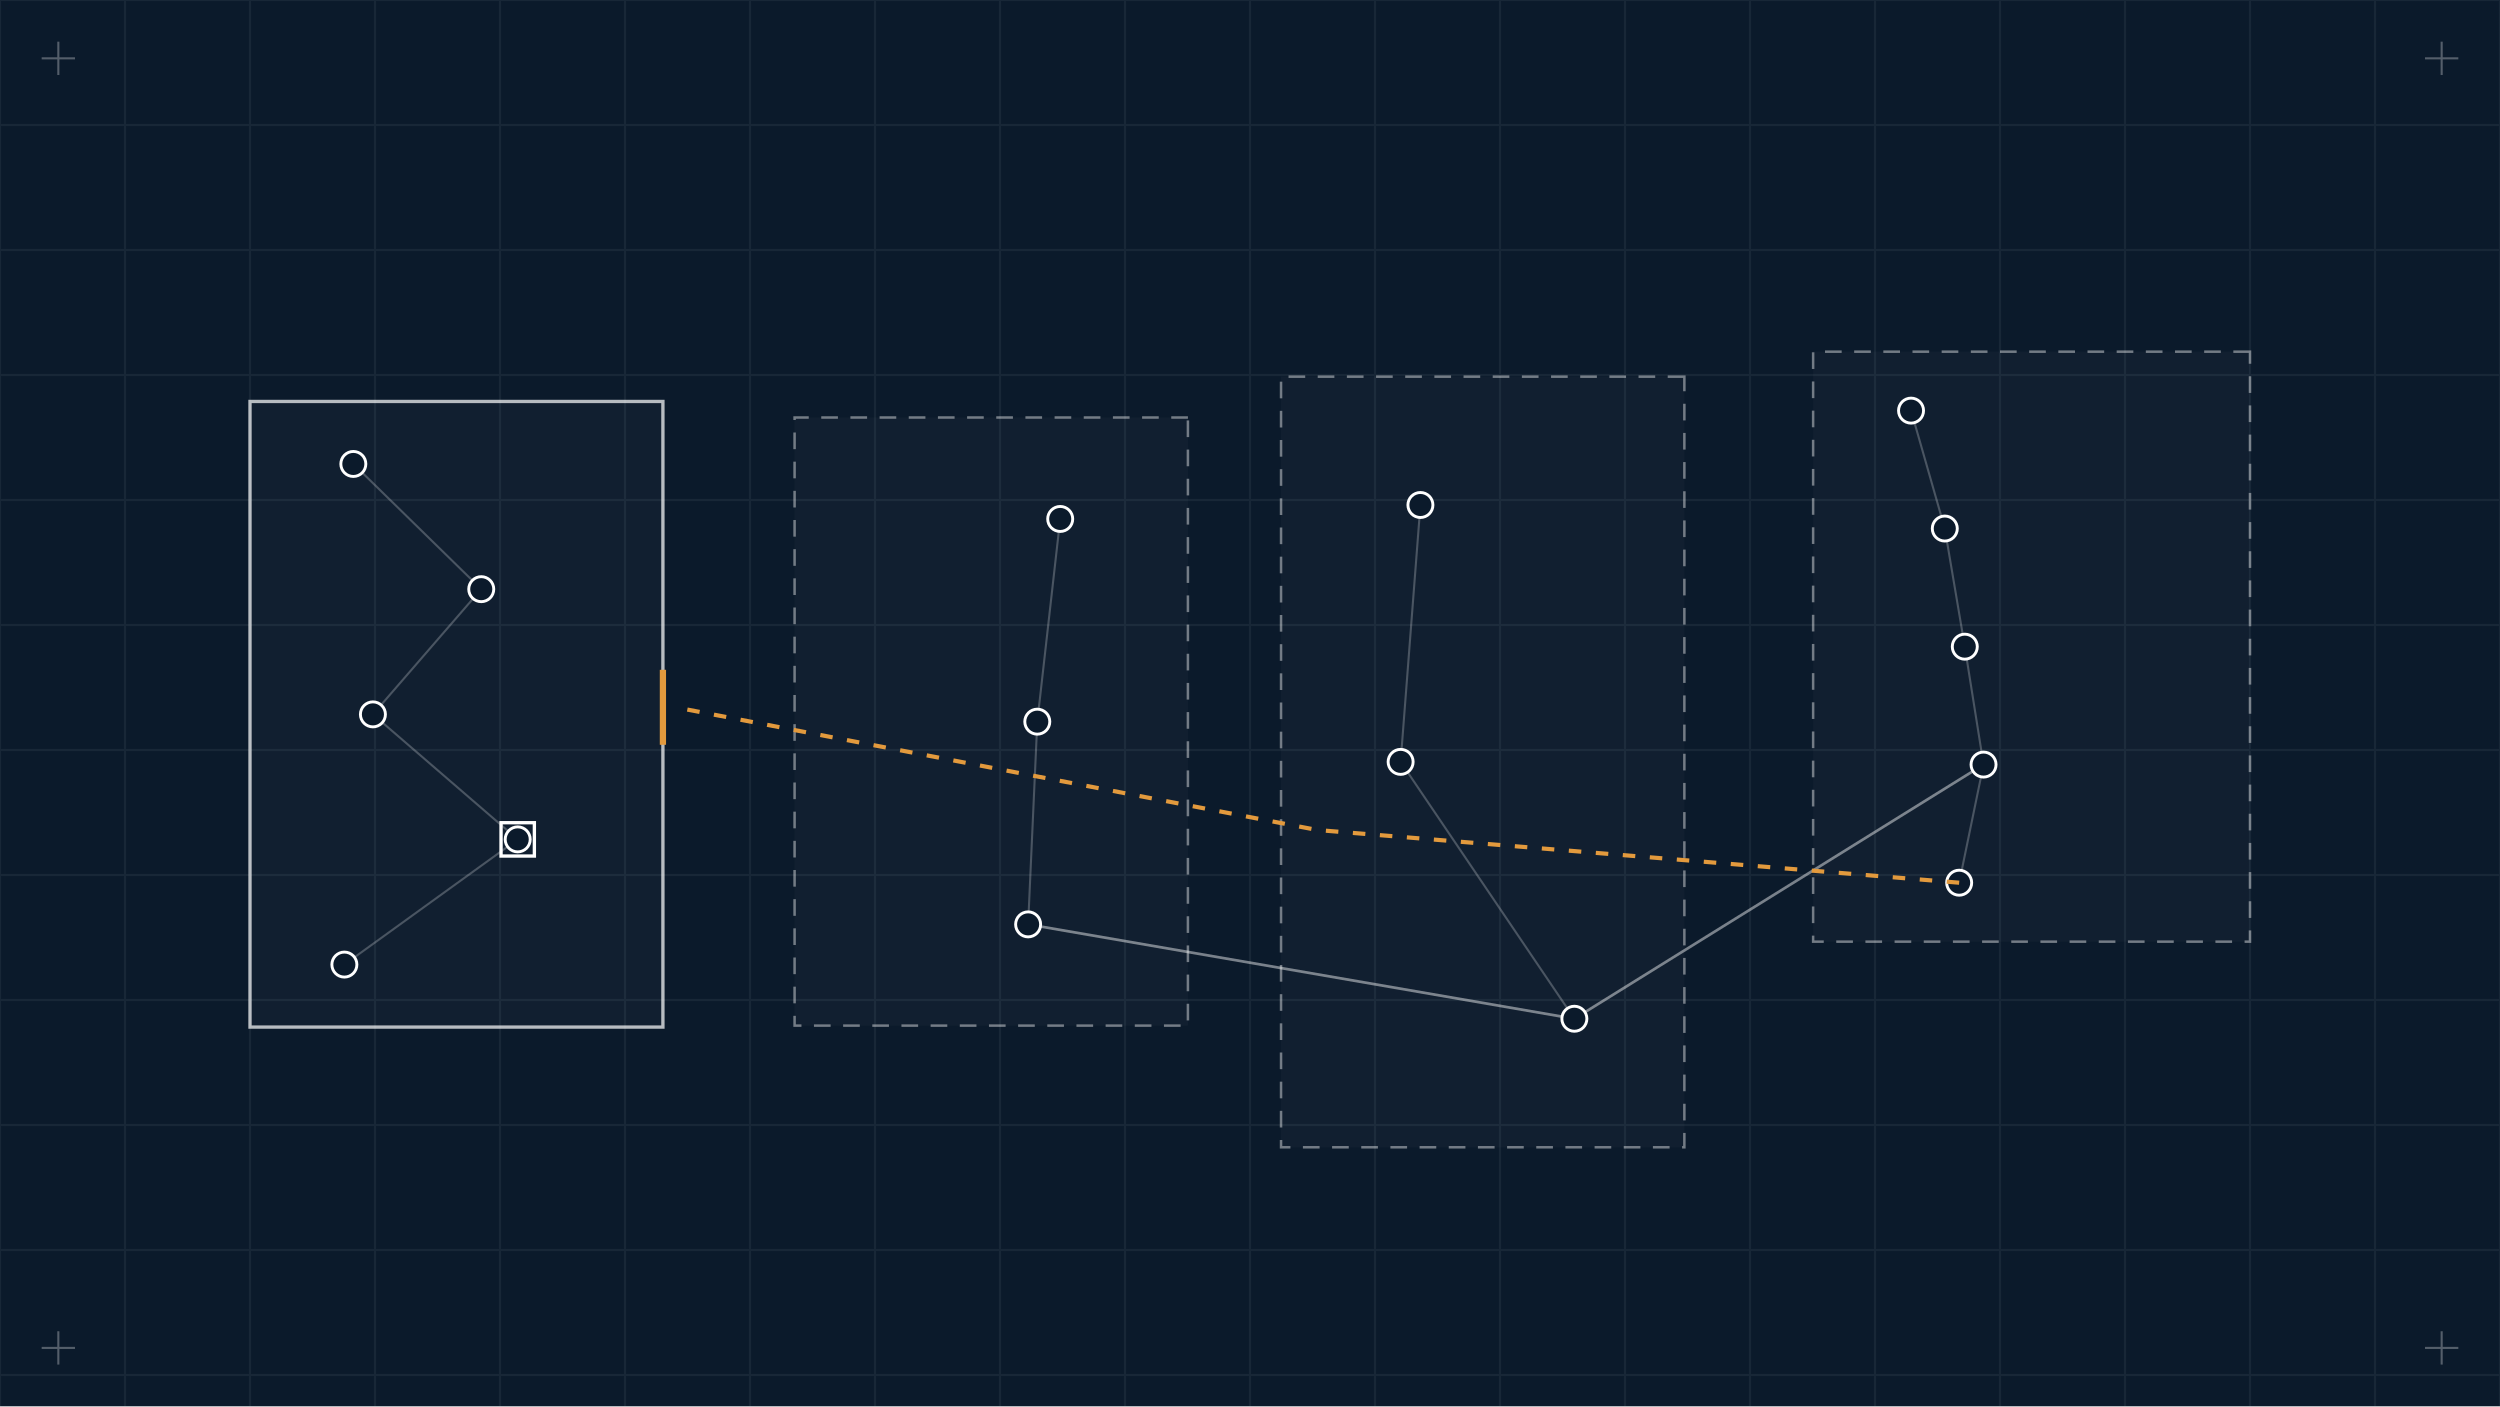
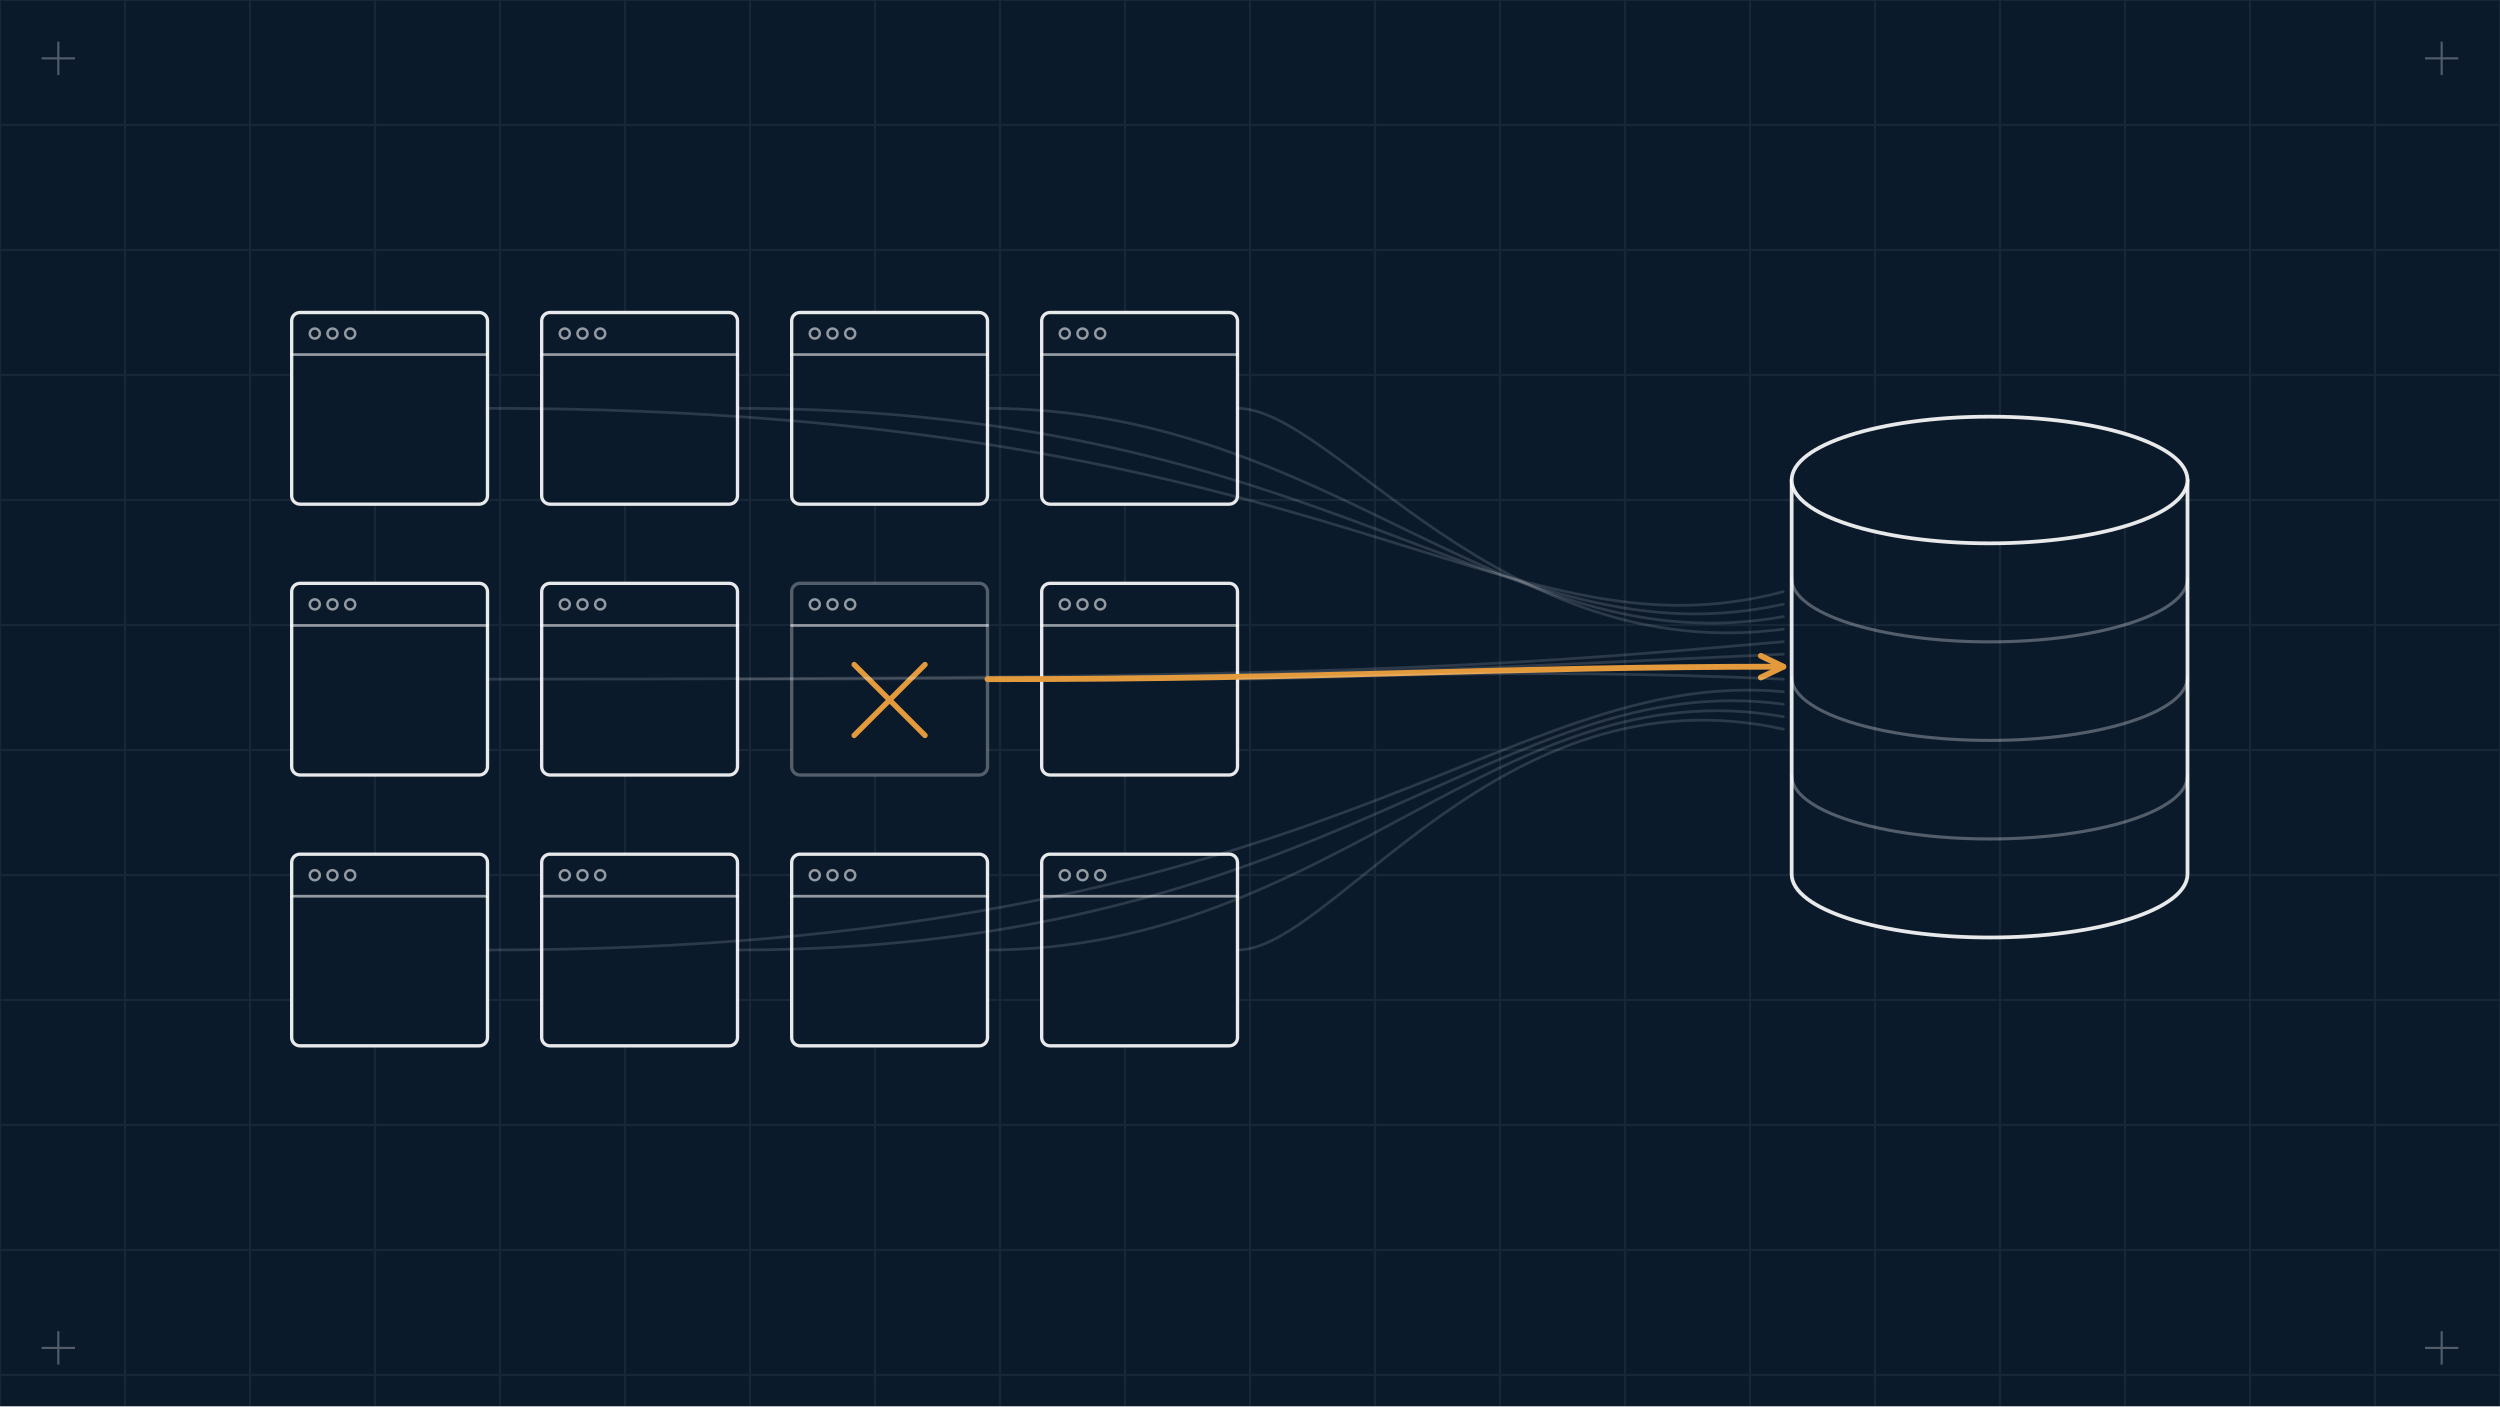
- <svg xmlns="http://www.w3.org/2000/svg" viewBox="0 0 1200 675" role="img" aria-label="Abstract illustration of layered security perimeters around a protected core">
+ <svg xmlns="http://www.w3.org/2000/svg" viewBox="0 0 1200 675" role="img" aria-label="A grid of software tiles where a cancelled tile still has a live connection to company data">
  <rect width="1200" height="675" fill="#0b1a2b" />
  <path d="M0 0V675M60 0V675M120 0V675M180 0V675M240 0V675M300 0V675M360 0V675M420 0V675M480 0V675M540 0V675M600 0V675M660 0V675M720 0V675M780 0V675M840 0V675M900 0V675M960 0V675M1020 0V675M1080 0V675M1140 0V675M1200 0V675M0 0H1200M0 60H1200M0 120H1200M0 180H1200M0 240H1200M0 300H1200M0 360H1200M0 420H1200M0 480H1200M0 540H1200M0 600H1200M0 660H1200" stroke="rgba(255,255,255,.055)" stroke-width="1" fill="none" />
  <path d="M20 28h16M28 20v16" stroke="rgba(255,255,255,.3)" stroke-width="1" />
  <path d="M1164 28h16M1172 20v16" stroke="rgba(255,255,255,.3)" stroke-width="1" />
  <path d="M20 647h16M28 639v16" stroke="rgba(255,255,255,.3)" stroke-width="1" />
  <path d="M1164 647h16M1172 639v16" stroke="rgba(255,255,255,.3)" stroke-width="1" />
-   <g transform="translate(1200 0) scale(-1 1)">
-     <rect x="120" y="168.8" width="209.7" height="283.2" fill="rgba(255,255,255,.025)" stroke="rgba(255,255,255,.42)" stroke-width="1.2" stroke-dasharray="8 6" />
-     <path d="M282.7 197.1L266.5 253.7" stroke="rgba(255,255,255,.24)" stroke-width="1" />
-     <path d="M266.5 253.7L256.9 310.4" stroke="rgba(255,255,255,.24)" stroke-width="1" />
-     <path d="M256.9 310.4L247.9 367" stroke="rgba(255,255,255,.24)" stroke-width="1" />
-     <path d="M247.9 367L259.6 423.7" stroke="rgba(255,255,255,.24)" stroke-width="1" />
-     <rect x="391.5" y="180.8" width="193.6" height="369.9" fill="rgba(255,255,255,.025)" stroke="rgba(255,255,255,.42)" stroke-width="1.2" stroke-dasharray="8 6" />
-     <path d="M518.2 242.4L527.7 365.7" stroke="rgba(255,255,255,.24)" stroke-width="1" />
-     <path d="M527.7 365.7L444.3 489" stroke="rgba(255,255,255,.24)" stroke-width="1" />
-     <rect x="629.8" y="200.4" width="188.8" height="291.9" fill="rgba(255,255,255,.025)" stroke="rgba(255,255,255,.42)" stroke-width="1.2" stroke-dasharray="8 6" />
-     <path d="M691.1 249.1L702.1 346.4" stroke="rgba(255,255,255,.24)" stroke-width="1" />
-     <path d="M702.1 346.4L706.5 443.7" stroke="rgba(255,255,255,.24)" stroke-width="1" />
-     <rect x="881.8" y="192.7" width="198.2" height="300.3" fill="rgba(255,255,255,.025)" stroke="rgba(255,255,255,.7)" stroke-width="1.6" stroke-dasharray="none" />
-     <path d="M1030.4 222.7L969 282.8" stroke="rgba(255,255,255,.24)" stroke-width="1" />
-     <path d="M969 282.8L1021 342.9" stroke="rgba(255,255,255,.24)" stroke-width="1" />
-     <path d="M1021 342.9L951.5 402.9" stroke="rgba(255,255,255,.24)" stroke-width="1" />
-     <path d="M951.5 402.9L1034.7 463" stroke="rgba(255,255,255,.24)" stroke-width="1" />
-     <path d="M247.9 367L444.3 489" stroke="rgba(255,255,255,.45)" stroke-width="1.3" />
-     <path d="M444.3 489L706.5 443.7" stroke="rgba(255,255,255,.45)" stroke-width="1.3" />
-     <circle cx="282.7" cy="197.1" r="6" fill="#0b1a2b" stroke="#fff" stroke-width="1.4" />
-     <circle cx="266.5" cy="253.7" r="6" fill="#0b1a2b" stroke="#fff" stroke-width="1.4" />
-     <circle cx="256.9" cy="310.4" r="6" fill="#0b1a2b" stroke="#fff" stroke-width="1.4" />
-     <circle cx="247.9" cy="367" r="6" fill="#0b1a2b" stroke="#fff" stroke-width="1.4" />
-     <circle cx="259.6" cy="423.7" r="6" fill="#0b1a2b" stroke="#fff" stroke-width="1.4" />
-     <circle cx="518.2" cy="242.4" r="6" fill="#0b1a2b" stroke="#fff" stroke-width="1.4" />
-     <circle cx="527.7" cy="365.7" r="6" fill="#0b1a2b" stroke="#fff" stroke-width="1.4" />
-     <circle cx="444.3" cy="489" r="6" fill="#0b1a2b" stroke="#fff" stroke-width="1.4" />
-     <circle cx="691.1" cy="249.1" r="6" fill="#0b1a2b" stroke="#fff" stroke-width="1.4" />
-     <circle cx="702.1" cy="346.4" r="6" fill="#0b1a2b" stroke="#fff" stroke-width="1.4" />
-     <circle cx="706.5" cy="443.7" r="6" fill="#0b1a2b" stroke="#fff" stroke-width="1.4" />
-     <circle cx="1030.4" cy="222.7" r="6" fill="#0b1a2b" stroke="#fff" stroke-width="1.4" />
-     <circle cx="969" cy="282.8" r="6" fill="#0b1a2b" stroke="#fff" stroke-width="1.4" />
-     <circle cx="1021" cy="342.9" r="6" fill="#0b1a2b" stroke="#fff" stroke-width="1.4" />
-     <circle cx="951.5" cy="402.9" r="6" fill="#0b1a2b" stroke="#fff" stroke-width="1.4" />
-     <circle cx="1034.7" cy="463" r="6" fill="#0b1a2b" stroke="#fff" stroke-width="1.4" />
-     <path d="M259.6 423.7L567.7 398.4L875.8 339.5" stroke="#e39a3d" stroke-width="2" stroke-dasharray="6 7" fill="none" />
-     <path d="M881.8 321.5V357.5" stroke="#e39a3d" stroke-width="3" />
-     <rect x="943.5" y="394.9" width="16" height="16" fill="none" stroke="#fff" stroke-width="1.6" />
-   </g>
+   <rect x="140" y="150" width="94" height="92" rx="4" stroke="rgba(255,255,255,.9)" stroke-width="1.6" fill="#0b1a2b" />
+   <path d="M140 170.2L234 170.2" stroke="rgba(255,255,255,.56)" stroke-width="1.3" fill="none" stroke-linecap="round" stroke-linejoin="round" />
+   <circle cx="151.1" cy="160.1" r="2.4" stroke="rgba(255,255,255,.56)" stroke-width="1.2" fill="none" />
+   <circle cx="159.6" cy="160.1" r="2.4" stroke="rgba(255,255,255,.56)" stroke-width="1.2" fill="none" />
+   <circle cx="168.1" cy="160.1" r="2.4" stroke="rgba(255,255,255,.56)" stroke-width="1.2" fill="none" />
+   <rect x="260" y="150" width="94" height="92" rx="4" stroke="rgba(255,255,255,.9)" stroke-width="1.6" fill="#0b1a2b" />
+   <path d="M260 170.2L354 170.2" stroke="rgba(255,255,255,.56)" stroke-width="1.3" fill="none" stroke-linecap="round" stroke-linejoin="round" />
+   <circle cx="271.1" cy="160.1" r="2.4" stroke="rgba(255,255,255,.56)" stroke-width="1.2" fill="none" />
+   <circle cx="279.6" cy="160.1" r="2.4" stroke="rgba(255,255,255,.56)" stroke-width="1.2" fill="none" />
+   <circle cx="288.1" cy="160.1" r="2.4" stroke="rgba(255,255,255,.56)" stroke-width="1.2" fill="none" />
+   <rect x="380" y="150" width="94" height="92" rx="4" stroke="rgba(255,255,255,.9)" stroke-width="1.6" fill="#0b1a2b" />
+   <path d="M380 170.2L474 170.2" stroke="rgba(255,255,255,.56)" stroke-width="1.3" fill="none" stroke-linecap="round" stroke-linejoin="round" />
+   <circle cx="391.1" cy="160.1" r="2.4" stroke="rgba(255,255,255,.56)" stroke-width="1.2" fill="none" />
+   <circle cx="399.6" cy="160.1" r="2.4" stroke="rgba(255,255,255,.56)" stroke-width="1.2" fill="none" />
+   <circle cx="408.1" cy="160.1" r="2.4" stroke="rgba(255,255,255,.56)" stroke-width="1.2" fill="none" />
+   <rect x="500" y="150" width="94" height="92" rx="4" stroke="rgba(255,255,255,.9)" stroke-width="1.6" fill="#0b1a2b" />
+   <path d="M500 170.2L594 170.2" stroke="rgba(255,255,255,.56)" stroke-width="1.3" fill="none" stroke-linecap="round" stroke-linejoin="round" />
+   <circle cx="511.1" cy="160.1" r="2.4" stroke="rgba(255,255,255,.56)" stroke-width="1.2" fill="none" />
+   <circle cx="519.6" cy="160.1" r="2.4" stroke="rgba(255,255,255,.56)" stroke-width="1.2" fill="none" />
+   <circle cx="528.1" cy="160.1" r="2.4" stroke="rgba(255,255,255,.56)" stroke-width="1.2" fill="none" />
+   <rect x="140" y="280" width="94" height="92" rx="4" stroke="rgba(255,255,255,.9)" stroke-width="1.6" fill="#0b1a2b" />
+   <path d="M140 300.2L234 300.2" stroke="rgba(255,255,255,.56)" stroke-width="1.3" fill="none" stroke-linecap="round" stroke-linejoin="round" />
+   <circle cx="151.1" cy="290.1" r="2.4" stroke="rgba(255,255,255,.56)" stroke-width="1.2" fill="none" />
+   <circle cx="159.6" cy="290.1" r="2.4" stroke="rgba(255,255,255,.56)" stroke-width="1.2" fill="none" />
+   <circle cx="168.1" cy="290.1" r="2.4" stroke="rgba(255,255,255,.56)" stroke-width="1.2" fill="none" />
+   <rect x="260" y="280" width="94" height="92" rx="4" stroke="rgba(255,255,255,.9)" stroke-width="1.6" fill="#0b1a2b" />
+   <path d="M260 300.2L354 300.2" stroke="rgba(255,255,255,.56)" stroke-width="1.3" fill="none" stroke-linecap="round" stroke-linejoin="round" />
+   <circle cx="271.1" cy="290.1" r="2.4" stroke="rgba(255,255,255,.56)" stroke-width="1.2" fill="none" />
+   <circle cx="279.6" cy="290.1" r="2.4" stroke="rgba(255,255,255,.56)" stroke-width="1.2" fill="none" />
+   <circle cx="288.1" cy="290.1" r="2.4" stroke="rgba(255,255,255,.56)" stroke-width="1.2" fill="none" />
+   <rect x="380" y="280" width="94" height="92" rx="4" stroke="rgba(255,255,255,.3)" stroke-width="1.6" fill="#0b1a2b" />
+   <path d="M380 300.2L474 300.2" stroke="rgba(255,255,255,.56)" stroke-width="1.3" fill="none" stroke-linecap="round" stroke-linejoin="round" />
+   <circle cx="391.1" cy="290.1" r="2.4" stroke="rgba(255,255,255,.56)" stroke-width="1.2" fill="none" />
+   <circle cx="399.6" cy="290.1" r="2.4" stroke="rgba(255,255,255,.56)" stroke-width="1.2" fill="none" />
+   <circle cx="408.1" cy="290.1" r="2.4" stroke="rgba(255,255,255,.56)" stroke-width="1.2" fill="none" />
+   <path d="M410 319L444 353" stroke="#e39a3d" stroke-width="2.6" fill="none" stroke-linecap="round" stroke-linejoin="round" />
+   <path d="M410 353L444 319" stroke="#e39a3d" stroke-width="2.6" fill="none" stroke-linecap="round" stroke-linejoin="round" />
+   <rect x="500" y="280" width="94" height="92" rx="4" stroke="rgba(255,255,255,.9)" stroke-width="1.6" fill="#0b1a2b" />
+   <path d="M500 300.2L594 300.2" stroke="rgba(255,255,255,.56)" stroke-width="1.3" fill="none" stroke-linecap="round" stroke-linejoin="round" />
+   <circle cx="511.1" cy="290.1" r="2.4" stroke="rgba(255,255,255,.56)" stroke-width="1.2" fill="none" />
+   <circle cx="519.6" cy="290.1" r="2.4" stroke="rgba(255,255,255,.56)" stroke-width="1.2" fill="none" />
+   <circle cx="528.1" cy="290.1" r="2.4" stroke="rgba(255,255,255,.56)" stroke-width="1.2" fill="none" />
+   <rect x="140" y="410" width="94" height="92" rx="4" stroke="rgba(255,255,255,.9)" stroke-width="1.6" fill="#0b1a2b" />
+   <path d="M140 430.2L234 430.2" stroke="rgba(255,255,255,.56)" stroke-width="1.3" fill="none" stroke-linecap="round" stroke-linejoin="round" />
+   <circle cx="151.1" cy="420.1" r="2.4" stroke="rgba(255,255,255,.56)" stroke-width="1.2" fill="none" />
+   <circle cx="159.6" cy="420.1" r="2.4" stroke="rgba(255,255,255,.56)" stroke-width="1.2" fill="none" />
+   <circle cx="168.1" cy="420.1" r="2.4" stroke="rgba(255,255,255,.56)" stroke-width="1.2" fill="none" />
+   <rect x="260" y="410" width="94" height="92" rx="4" stroke="rgba(255,255,255,.9)" stroke-width="1.6" fill="#0b1a2b" />
+   <path d="M260 430.2L354 430.2" stroke="rgba(255,255,255,.56)" stroke-width="1.3" fill="none" stroke-linecap="round" stroke-linejoin="round" />
+   <circle cx="271.1" cy="420.1" r="2.4" stroke="rgba(255,255,255,.56)" stroke-width="1.2" fill="none" />
+   <circle cx="279.6" cy="420.1" r="2.4" stroke="rgba(255,255,255,.56)" stroke-width="1.2" fill="none" />
+   <circle cx="288.1" cy="420.1" r="2.4" stroke="rgba(255,255,255,.56)" stroke-width="1.2" fill="none" />
+   <rect x="380" y="410" width="94" height="92" rx="4" stroke="rgba(255,255,255,.9)" stroke-width="1.6" fill="#0b1a2b" />
+   <path d="M380 430.2L474 430.2" stroke="rgba(255,255,255,.56)" stroke-width="1.3" fill="none" stroke-linecap="round" stroke-linejoin="round" />
+   <circle cx="391.1" cy="420.1" r="2.4" stroke="rgba(255,255,255,.56)" stroke-width="1.2" fill="none" />
+   <circle cx="399.6" cy="420.1" r="2.4" stroke="rgba(255,255,255,.56)" stroke-width="1.2" fill="none" />
+   <circle cx="408.1" cy="420.1" r="2.4" stroke="rgba(255,255,255,.56)" stroke-width="1.2" fill="none" />
+   <rect x="500" y="410" width="94" height="92" rx="4" stroke="rgba(255,255,255,.9)" stroke-width="1.6" fill="#0b1a2b" />
+   <path d="M500 430.2L594 430.2" stroke="rgba(255,255,255,.56)" stroke-width="1.3" fill="none" stroke-linecap="round" stroke-linejoin="round" />
+   <circle cx="511.1" cy="420.1" r="2.4" stroke="rgba(255,255,255,.56)" stroke-width="1.2" fill="none" />
+   <circle cx="519.6" cy="420.1" r="2.4" stroke="rgba(255,255,255,.56)" stroke-width="1.2" fill="none" />
+   <circle cx="528.1" cy="420.1" r="2.4" stroke="rgba(255,255,255,.56)" stroke-width="1.2" fill="none" />
+   <path d="M860 230.4V419.6A95 30.4 0 0 0 1050 419.6V230.4" stroke="rgba(255,255,255,.9)" stroke-width="1.8" fill="none" stroke-linecap="round" stroke-linejoin="round" />
+   <ellipse cx="955" cy="230.4" rx="95" ry="30.4" stroke="rgba(255,255,255,.9)" stroke-width="1.8" fill="#0b1a2b" />
+   <path d="M860 277.7A95 30.4 0 0 0 1050 277.7" stroke="rgba(255,255,255,.3)" stroke-width="1.5" fill="none" stroke-linecap="round" stroke-linejoin="round" />
+   <path d="M860 325A95 30.4 0 0 0 1050 325" stroke="rgba(255,255,255,.3)" stroke-width="1.5" fill="none" stroke-linecap="round" stroke-linejoin="round" />
+   <path d="M860 372.3A95 30.4 0 0 0 1050 372.3" stroke="rgba(255,255,255,.3)" stroke-width="1.5" fill="none" stroke-linecap="round" stroke-linejoin="round" />
+   <path d="M234 196C640 196 720 320 856 284" stroke="rgba(255,255,255,.14)" stroke-width="1.3" fill="none" stroke-linecap="round" stroke-linejoin="round" />
+   <path d="M354 196C640 196 720 320 856 290" stroke="rgba(255,255,255,.14)" stroke-width="1.3" fill="none" stroke-linecap="round" stroke-linejoin="round" />
+   <path d="M474 196C640 196 720 320 856 296" stroke="rgba(255,255,255,.14)" stroke-width="1.3" fill="none" stroke-linecap="round" stroke-linejoin="round" />
+   <path d="M594 196C640 196 720 320 856 302" stroke="rgba(255,255,255,.14)" stroke-width="1.3" fill="none" stroke-linecap="round" stroke-linejoin="round" />
+   <path d="M234 326C640 326 720 320 856 308" stroke="rgba(255,255,255,.14)" stroke-width="1.3" fill="none" stroke-linecap="round" stroke-linejoin="round" />
+   <path d="M354 326C640 326 720 320 856 314" stroke="rgba(255,255,255,.14)" stroke-width="1.3" fill="none" stroke-linecap="round" stroke-linejoin="round" />
+   <path d="M474 326C640 326 720 320 856 320" stroke="#e39a3d" stroke-width="2.8" fill="none" stroke-linecap="round" stroke-linejoin="round" />
+   <path d="M845.2 325.2L856 320L845.2 314.8" stroke="#e39a3d" stroke-width="2.8" fill="none" stroke-linecap="round" stroke-linejoin="round" />
+   <path d="M594 326C640 326 720 320 856 326" stroke="rgba(255,255,255,.14)" stroke-width="1.3" fill="none" stroke-linecap="round" stroke-linejoin="round" />
+   <path d="M234 456C640 456 720 320 856 332" stroke="rgba(255,255,255,.14)" stroke-width="1.3" fill="none" stroke-linecap="round" stroke-linejoin="round" />
+   <path d="M354 456C640 456 720 320 856 338" stroke="rgba(255,255,255,.14)" stroke-width="1.3" fill="none" stroke-linecap="round" stroke-linejoin="round" />
+   <path d="M474 456C640 456 720 320 856 344" stroke="rgba(255,255,255,.14)" stroke-width="1.3" fill="none" stroke-linecap="round" stroke-linejoin="round" />
+   <path d="M594 456C640 456 720 320 856 350" stroke="rgba(255,255,255,.14)" stroke-width="1.3" fill="none" stroke-linecap="round" stroke-linejoin="round" />
</svg>
